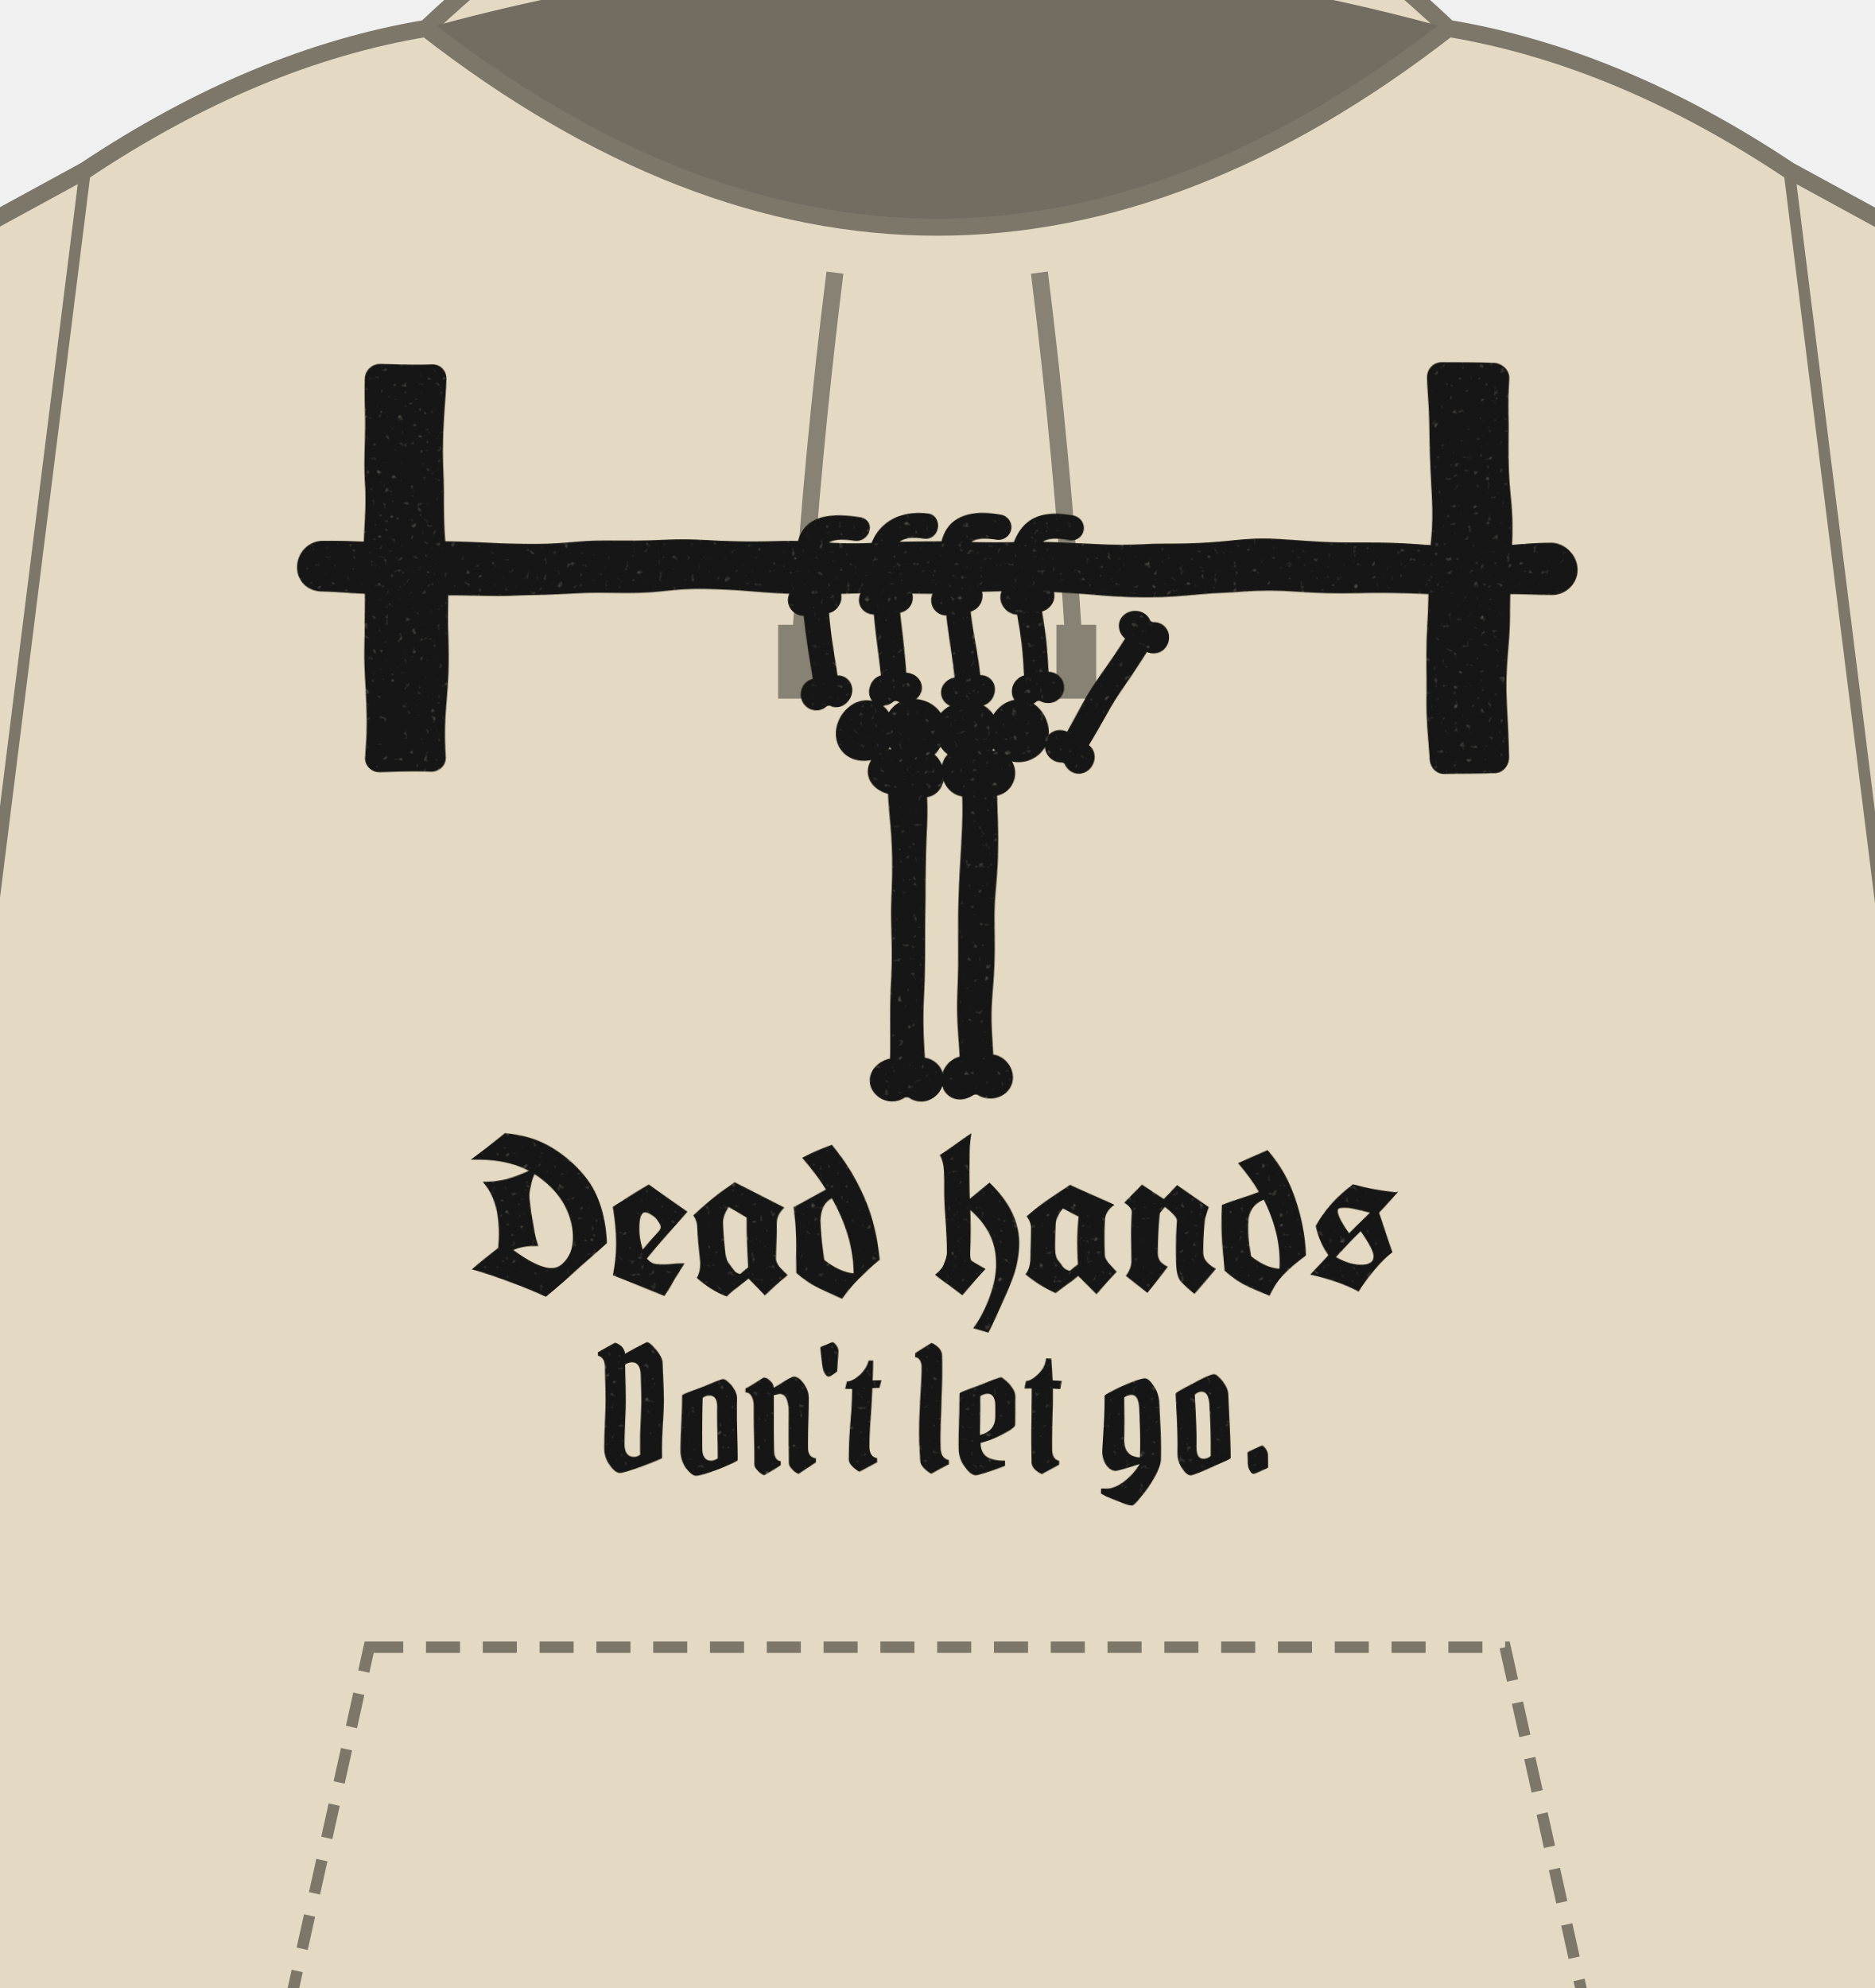
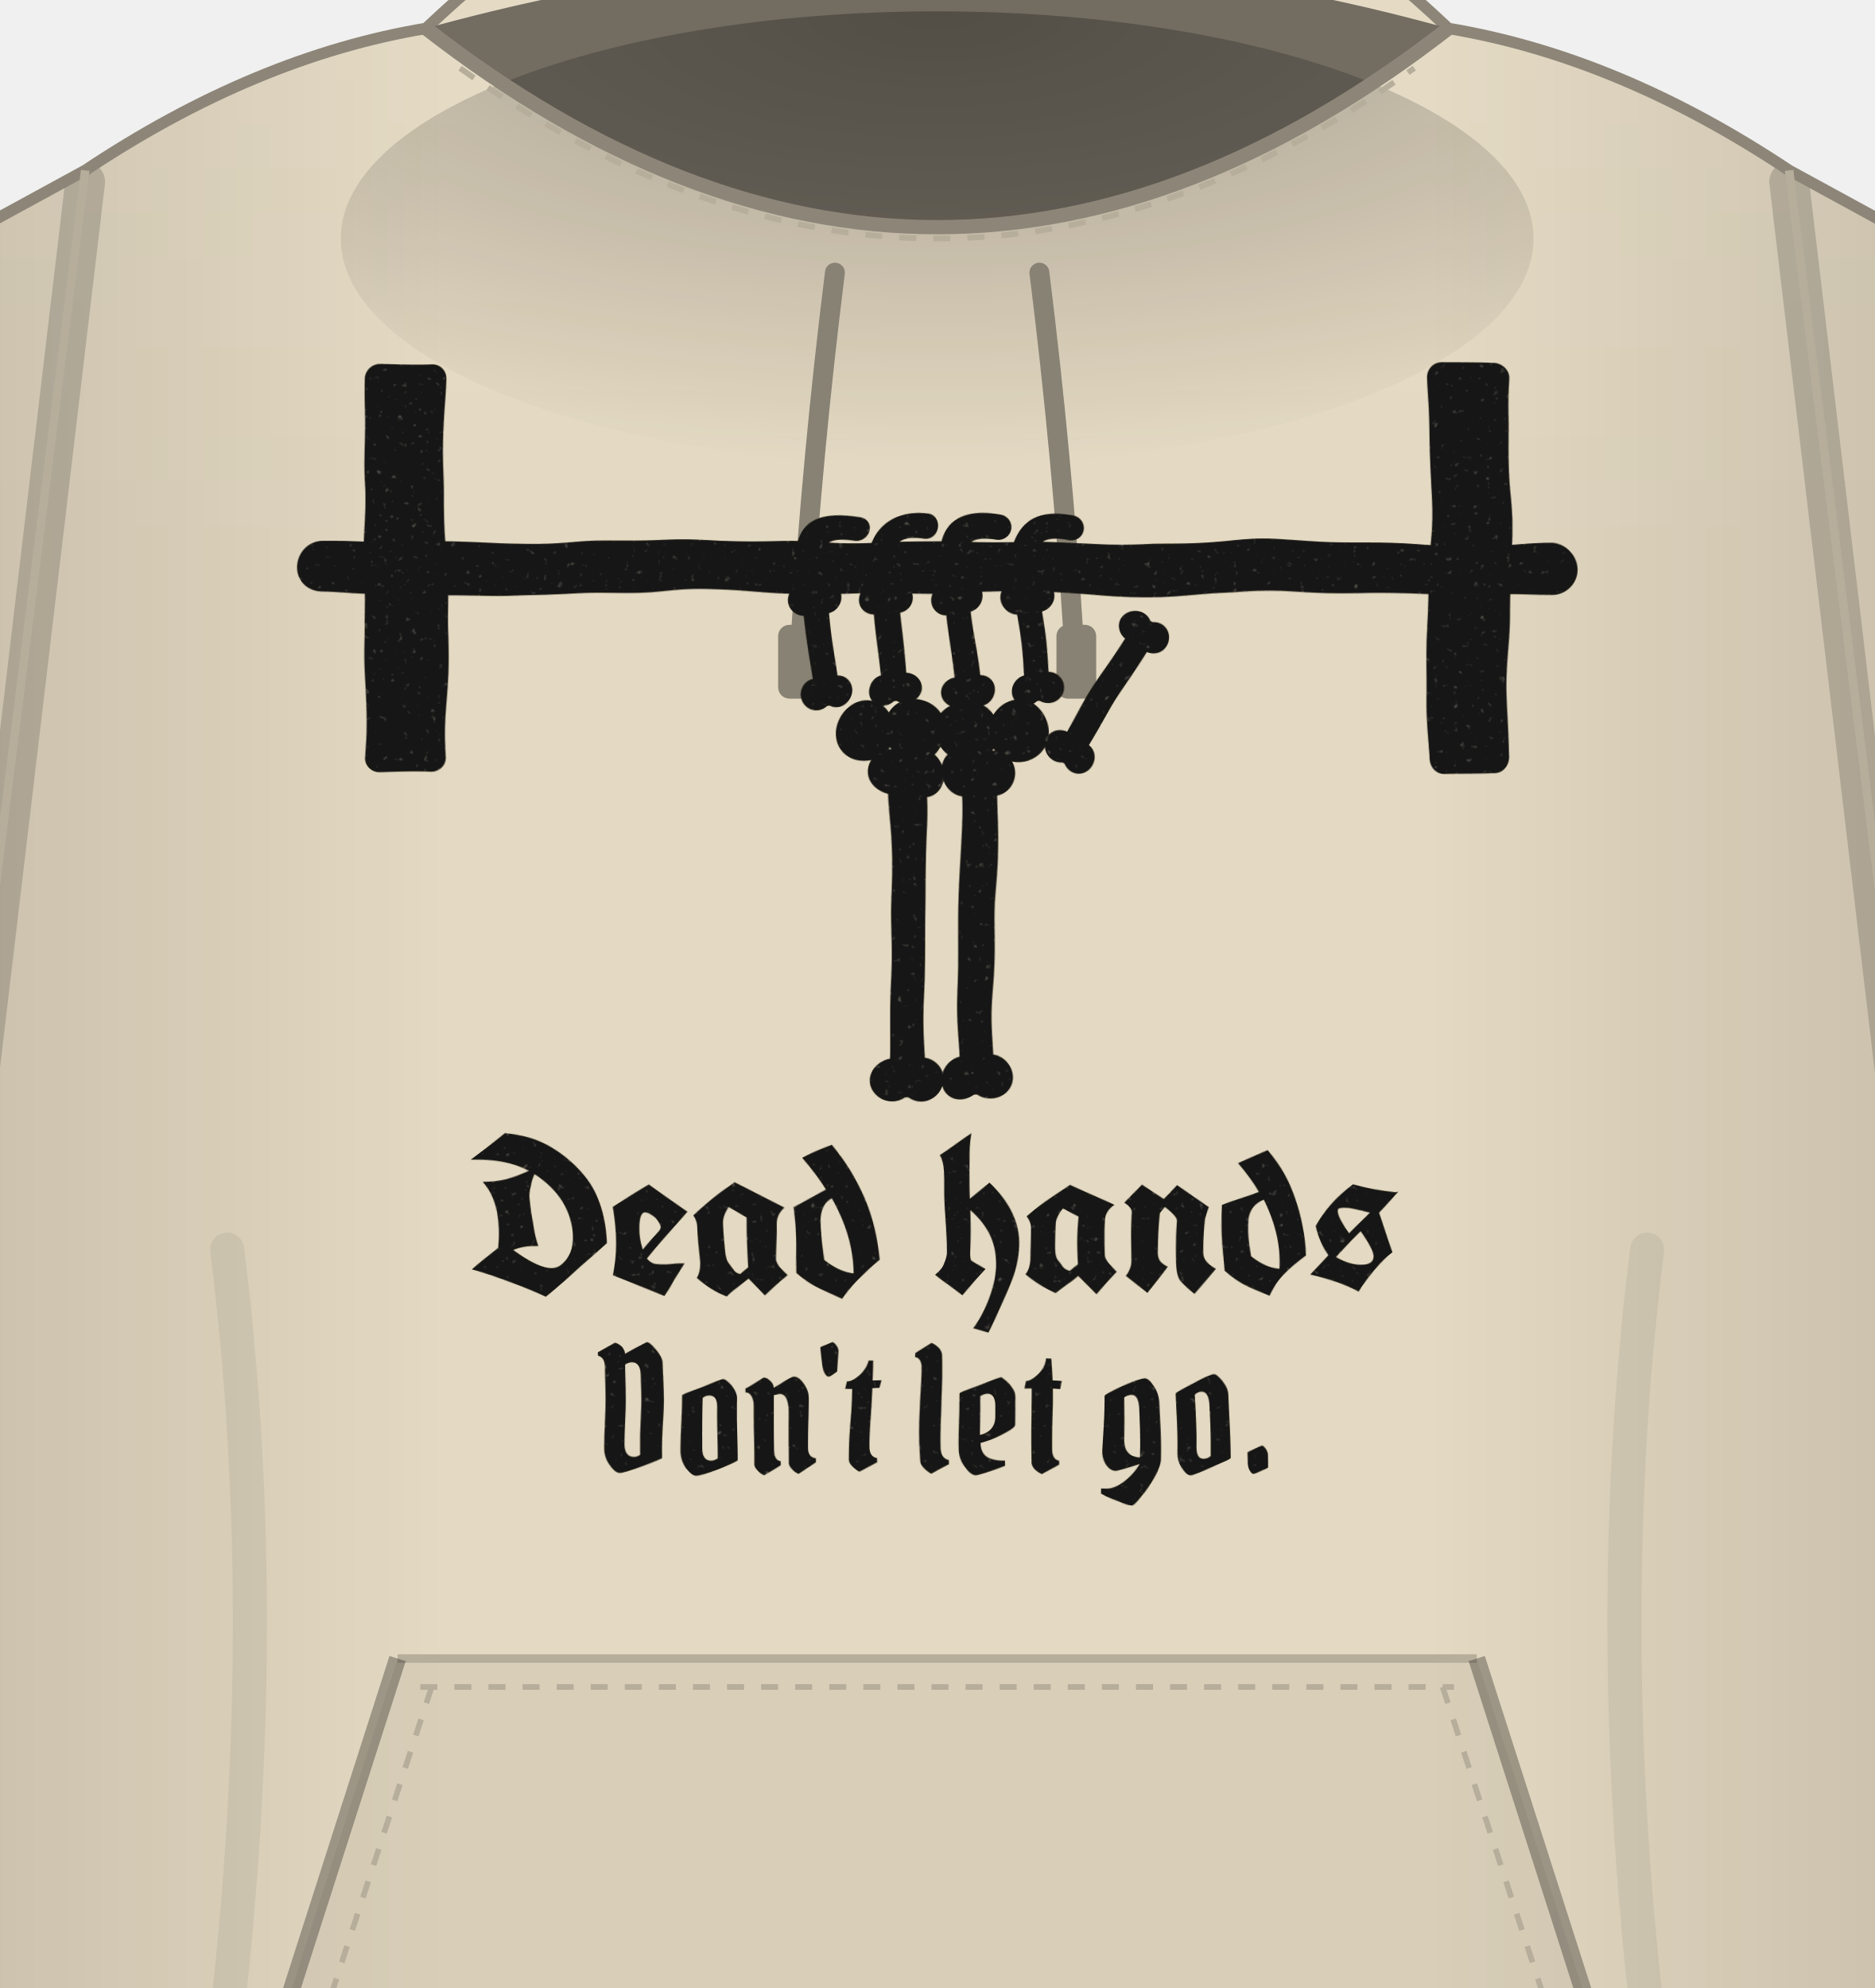
<svg xmlns="http://www.w3.org/2000/svg" viewBox="135 140 330 350" width="330" height="350">
  <defs>
    <filter id="grunge" x="-5%" y="-5%" width="110%" height="110%">
      <feTurbulence type="fractalNoise" baseFrequency="0.85" numOctaves="2" seed="7" result="n" />
      <feColorMatrix in="n" type="matrix" values="0 0 0 0 0  0 0 0 0 0  0 0 0 0 0  0 0 0 -1.1 1.75" result="m" />
      <feTurbulence type="fractalNoise" baseFrequency="0.04" numOctaves="2" seed="3" result="w" />
      <feDisplacementMap in="SourceGraphic" in2="w" scale="2.5" result="d" />
      <feComposite in="d" in2="m" operator="in" />
    </filter>
  </defs>
-   <path d="M150 170 L95 200 L40 470 L95 485 L130 330 L135 590 L465 590 L470 330 L505 485 L560 470 L505 200 L450 170 Q420 150 390 145 Q300 60 210 145 Q180 150 150 170 Z" fill="#e4d9c2" stroke="#7d776a" stroke-width="3" />
-   <path d="M150 170 L130 330 M450 170 L470 330 M135 560 L465 560" stroke="#7d776a" stroke-width="2" fill="none" />
-   <g stroke="#b6ad9b" stroke-width="2">
+   <defs>
+     <clipPath id="hfc">
+       <path d="M150 170 L95 200 L40 470 L95 485 L130 330 L135 590 L465 590 L470 330 L505 485 L560 470 L505 200 L450 170 Q420 150 390 145 Q300 60 210 145 Q180 150 150 170 Z" />
+     </clipPath>
+     <linearGradient id="hfx" x1="0" x2="1" y1="0" y2="0">
+       <stop offset="0" stop-color="#000" stop-opacity=".26" />
+       <stop offset=".2" stop-color="#000" stop-opacity=".1" />
+       <stop offset=".34" stop-color="#000" stop-opacity="0" />
+       <stop offset=".66" stop-color="#000" stop-opacity="0" />
+       <stop offset=".8" stop-color="#000" stop-opacity=".1" />
+       <stop offset="1" stop-color="#000" stop-opacity=".26" />
+     </linearGradient>
+     <linearGradient id="hfy" x1="0" x2="0" y1="0" y2="1">
+       <stop offset="0" stop-color="#fff" stop-opacity=".1" />
+       <stop offset=".35" stop-color="#fff" stop-opacity="0" />
+       <stop offset=".8" stop-color="#000" stop-opacity="0" />
+       <stop offset="1" stop-color="#000" stop-opacity=".16" />
+     </linearGradient>
+     <radialGradient id="hfn" cx=".5" cy="0" r="1">
+       <stop offset="0" stop-color="#000" stop-opacity=".28" />
+       <stop offset="1" stop-color="#000" stop-opacity="0" />
+     </radialGradient>
+   </defs>
+   <path d="M150 170 L95 200 L40 470 L95 485 L130 330 L135 590 L465 590 L470 330 L505 485 L560 470 L505 200 L450 170 Q420 150 390 145 Q300 60 210 145 Q180 150 150 170 Z" fill="#e4d9c2" />
+   <g clip-path="url(#hfc)">
+     <rect x="30" y="50" width="540" height="560" fill="url(#hfx)" />
+     <rect x="30" y="50" width="540" height="560" fill="url(#hfy)" />
+     <path d="M150 172 L131 332" stroke="#000" stroke-opacity="0.16" stroke-width="7" fill="none" stroke-linecap="round" />
+     <path d="M450 172 L469 332" stroke="#000" stroke-opacity="0.16" stroke-width="7" fill="none" stroke-linecap="round" />
+     <path d="M118 268 Q104 286 98 312" stroke="#000" stroke-opacity="0.13" stroke-width="4" fill="none" stroke-linecap="round" />
+     <path d="M104 352 Q90 366 84 392" stroke="#000" stroke-opacity="0.13" stroke-width="4" fill="none" stroke-linecap="round" />
+     <path d="M95 420 Q84 432 76 452" stroke="#000" stroke-opacity="0.1" stroke-width="4" fill="none" stroke-linecap="round" />
+     <path d="M482 268 Q496 286 502 312" stroke="#000" stroke-opacity="0.13" stroke-width="4" fill="none" stroke-linecap="round" />
+     <path d="M496 352 Q510 366 516 392" stroke="#000" stroke-opacity="0.13" stroke-width="4" fill="none" stroke-linecap="round" />
+     <path d="M505 420 Q516 432 524 452" stroke="#000" stroke-opacity="0.1" stroke-width="4" fill="none" stroke-linecap="round" />
+     <path d="M110 230 Q92 320 72 440" stroke="#fff" stroke-opacity="0.09" stroke-width="3" fill="none" stroke-linecap="round" />
+     <path d="M490 230 Q508 320 528 440" stroke="#fff" stroke-opacity="0.09" stroke-width="3" fill="none" stroke-linecap="round" />
+     <path d="M175 360 Q185 440 170 530" stroke="#000" stroke-opacity="0.06" stroke-width="6" fill="none" stroke-linecap="round" />
+     <path d="M425 360 Q415 440 430 530" stroke="#000" stroke-opacity="0.06" stroke-width="6" fill="none" stroke-linecap="round" />
+   </g>
+   <path d="M150 170 L95 200 L40 470 L95 485 L130 330 L135 590 L465 590 L470 330 L505 485 L560 470 L505 200 L450 170 Q420 150 390 145 Q300 60 210 145 Q180 150 150 170 Z" fill="none" stroke="#8d8678" stroke-width="2" stroke-linejoin="round" />
+   <path d="M150 170 L130 330 M450 170 L470 330" stroke="#b6ad9b" stroke-width="1.5" fill="none" />
+   <path d="M135 560 L465 560" stroke="#8d8678" stroke-width="1.5" fill="none" />
+   <g stroke="#bab19f" stroke-width="1.6">
    <line x1="140" y1="563" x2="140" y2="588" />
-     <line x1="151" y1="563" x2="151" y2="588" />
-     <line x1="162" y1="563" x2="162" y2="588" />
-     <line x1="173" y1="563" x2="173" y2="588" />
-     <line x1="184" y1="563" x2="184" y2="588" />
-     <line x1="195" y1="563" x2="195" y2="588" />
-     <line x1="206" y1="563" x2="206" y2="588" />
-     <line x1="217" y1="563" x2="217" y2="588" />
+     <line x1="148" y1="563" x2="148" y2="588" />
+     <line x1="156" y1="563" x2="156" y2="588" />
+     <line x1="164" y1="563" x2="164" y2="588" />
+     <line x1="172" y1="563" x2="172" y2="588" />
+     <line x1="180" y1="563" x2="180" y2="588" />
+     <line x1="188" y1="563" x2="188" y2="588" />
+     <line x1="196" y1="563" x2="196" y2="588" />
+     <line x1="204" y1="563" x2="204" y2="588" />
+     <line x1="212" y1="563" x2="212" y2="588" />
+     <line x1="220" y1="563" x2="220" y2="588" />
    <line x1="228" y1="563" x2="228" y2="588" />
-     <line x1="239" y1="563" x2="239" y2="588" />
-     <line x1="250" y1="563" x2="250" y2="588" />
-     <line x1="261" y1="563" x2="261" y2="588" />
-     <line x1="272" y1="563" x2="272" y2="588" />
-     <line x1="283" y1="563" x2="283" y2="588" />
-     <line x1="294" y1="563" x2="294" y2="588" />
-     <line x1="305" y1="563" x2="305" y2="588" />
+     <line x1="236" y1="563" x2="236" y2="588" />
+     <line x1="244" y1="563" x2="244" y2="588" />
+     <line x1="252" y1="563" x2="252" y2="588" />
+     <line x1="260" y1="563" x2="260" y2="588" />
+     <line x1="268" y1="563" x2="268" y2="588" />
+     <line x1="276" y1="563" x2="276" y2="588" />
+     <line x1="284" y1="563" x2="284" y2="588" />
+     <line x1="292" y1="563" x2="292" y2="588" />
+     <line x1="300" y1="563" x2="300" y2="588" />
+     <line x1="308" y1="563" x2="308" y2="588" />
    <line x1="316" y1="563" x2="316" y2="588" />
-     <line x1="327" y1="563" x2="327" y2="588" />
-     <line x1="338" y1="563" x2="338" y2="588" />
-     <line x1="349" y1="563" x2="349" y2="588" />
-     <line x1="360" y1="563" x2="360" y2="588" />
-     <line x1="371" y1="563" x2="371" y2="588" />
-     <line x1="382" y1="563" x2="382" y2="588" />
-     <line x1="393" y1="563" x2="393" y2="588" />
+     <line x1="324" y1="563" x2="324" y2="588" />
+     <line x1="332" y1="563" x2="332" y2="588" />
+     <line x1="340" y1="563" x2="340" y2="588" />
+     <line x1="348" y1="563" x2="348" y2="588" />
+     <line x1="356" y1="563" x2="356" y2="588" />
+     <line x1="364" y1="563" x2="364" y2="588" />
+     <line x1="372" y1="563" x2="372" y2="588" />
+     <line x1="380" y1="563" x2="380" y2="588" />
+     <line x1="388" y1="563" x2="388" y2="588" />
+     <line x1="396" y1="563" x2="396" y2="588" />
    <line x1="404" y1="563" x2="404" y2="588" />
-     <line x1="415" y1="563" x2="415" y2="588" />
-     <line x1="426" y1="563" x2="426" y2="588" />
-     <line x1="437" y1="563" x2="437" y2="588" />
-     <line x1="448" y1="563" x2="448" y2="588" />
-     <line x1="459" y1="563" x2="459" y2="588" />
+     <line x1="412" y1="563" x2="412" y2="588" />
+     <line x1="420" y1="563" x2="420" y2="588" />
+     <line x1="428" y1="563" x2="428" y2="588" />
+     <line x1="436" y1="563" x2="436" y2="588" />
+     <line x1="444" y1="563" x2="444" y2="588" />
+     <line x1="452" y1="563" x2="452" y2="588" />
+     <line x1="460" y1="563" x2="460" y2="588" />
  </g>
-   <rect x="38" y="465" width="60" height="22" fill="#a49c8b" stroke="#7d776a" stroke-width="2" transform="rotate(5 68 476)" />
-   <rect x="502" y="465" width="60" height="22" fill="#a49c8b" stroke="#7d776a" stroke-width="2" transform="rotate(-5 532 476)" />
+   <rect x="38" y="465" width="60" height="22" rx="3" fill="#a49c8b" stroke="#8d8678" stroke-width="1.5" transform="rotate(5 68 476)" />
+   <rect x="502" y="465" width="60" height="22" rx="3" fill="#a49c8b" stroke="#8d8678" stroke-width="1.5" transform="rotate(-5 532 476)" />
  <path d="M210 145 Q300 215 390 145 Q300 120 210 145 Z" fill="#726c61" />
-   <path d="M210 145 Q300 215 390 145" fill="none" stroke="#7d776a" stroke-width="3" />
-   <path d="M200 430 L400 430 L420 520 L180 520 Z" fill="none" stroke="#7d776a" stroke-width="2" stroke-dasharray="6 4" />
-   <path d="M282 188 Q278 220 276 252 M318 188 Q322 220 324 252" stroke="#888274" stroke-width="3" fill="none" />
-   <rect x="272" y="250" width="7" height="13" fill="#888274" />
-   <rect x="321" y="250" width="7" height="13" fill="#888274" />
+   <ellipse cx="300" cy="182" rx="105" ry="40" fill="url(#hfn)" />
+   <path d="M210 145 Q300 215 390 145" fill="none" stroke="#8d8678" stroke-width="2.5" />
+   <path d="M216 152 Q300 212 384 152" fill="none" stroke="#b6ad9b" stroke-width="1" stroke-dasharray="3 3" />
+   <path d="M205 432 L395 432 L428 535 L172 535 Z" fill="#000" fill-opacity=".05" />
+   <path d="M205 432 L395 432" stroke="#b6ad9b" stroke-width="1.5" />
+   <path d="M205 432 L172 535 M395 432 L428 535" stroke="#000" stroke-opacity=".3" stroke-width="3" />
+   <path d="M209 437 L391 437 M211 437 L180 532 M389 437 L420 532" stroke="#b6ad9b" stroke-width="1" stroke-dasharray="3 3" fill="none" />
+   <path d="M282 188 Q278 220 276 252 M318 188 Q322 220 324 252" stroke="#888274" stroke-width="3.5" fill="none" stroke-linecap="round" />
+   <rect x="272" y="250" width="7" height="13" rx="2" fill="#888274" />
+   <rect x="321" y="250" width="7" height="13" rx="2" fill="#888274" />
  <g filter="url(#grunge)">
    <line x1="192.0" y1="240.0" x2="408.0" y2="240.0" stroke="#171412" stroke-width="9.0" stroke-linecap="round" />
    <line x1="294.6" y1="330.0" x2="294.6" y2="276.0" stroke="#171412" stroke-width="6.3" stroke-linecap="round" />
    <circle cx="297.2" cy="330.0" r="3.9" fill="#171412" />
    <circle cx="292.0" cy="330.0" r="3.9" fill="#171412" />
    <circle cx="297.2" cy="276.0" r="3.9" fill="#171412" />
    <circle cx="292.0" cy="276.0" r="3.9" fill="#171412" />
    <line x1="307.2" y1="330.0" x2="307.2" y2="276.0" stroke="#171412" stroke-width="6.3" stroke-linecap="round" />
    <circle cx="309.8" cy="330.0" r="3.9" fill="#171412" />
    <circle cx="304.6" cy="330.0" r="3.9" fill="#171412" />
    <circle cx="309.8" cy="276.0" r="3.9" fill="#171412" />
    <circle cx="304.6" cy="276.0" r="3.9" fill="#171412" />
    <circle cx="287.4" cy="268.8" r="5.4" fill="#171412" />
    <circle cx="296.4" cy="268.8" r="5.4" fill="#171412" />
    <circle cx="305.4" cy="268.8" r="5.4" fill="#171412" />
    <circle cx="314.4" cy="268.8" r="5.4" fill="#171412" />
    <line x1="280.2" y1="261.6" x2="278.4" y2="245.4" stroke="#171412" stroke-width="4.5" stroke-linecap="round" />
    <circle cx="282.1" cy="261.4" r="2.8" fill="#171412" />
    <circle cx="278.3" cy="261.8" r="2.8" fill="#171412" />
    <circle cx="280.3" cy="245.2" r="2.8" fill="#171412" />
    <circle cx="276.5" cy="245.6" r="2.8" fill="#171412" />
    <path d="M278.4 245.4 q-3.6 -14.4 7.2 -12.6" stroke="#171412" stroke-width="4.5" fill="none" stroke-linecap="round" />
    <line x1="292.8" y1="261.6" x2="291.0" y2="245.4" stroke="#171412" stroke-width="4.5" stroke-linecap="round" />
    <circle cx="294.7" cy="261.4" r="2.8" fill="#171412" />
    <circle cx="290.9" cy="261.8" r="2.8" fill="#171412" />
    <circle cx="292.9" cy="245.2" r="2.8" fill="#171412" />
    <circle cx="289.1" cy="245.6" r="2.8" fill="#171412" />
    <path d="M291.0 245.4 q-3.6 -14.4 7.2 -12.6" stroke="#171412" stroke-width="4.5" fill="none" stroke-linecap="round" />
    <line x1="305.4" y1="261.6" x2="303.6" y2="245.4" stroke="#171412" stroke-width="4.5" stroke-linecap="round" />
    <circle cx="307.3" cy="261.4" r="2.8" fill="#171412" />
    <circle cx="303.5" cy="261.8" r="2.8" fill="#171412" />
    <circle cx="305.5" cy="245.2" r="2.8" fill="#171412" />
    <circle cx="301.7" cy="245.6" r="2.8" fill="#171412" />
    <path d="M303.6 245.4 q-3.6 -14.4 7.2 -12.6" stroke="#171412" stroke-width="4.5" fill="none" stroke-linecap="round" />
    <line x1="318.0" y1="261.6" x2="316.2" y2="245.4" stroke="#171412" stroke-width="4.5" stroke-linecap="round" />
    <circle cx="319.9" cy="261.4" r="2.8" fill="#171412" />
    <circle cx="316.1" cy="261.8" r="2.8" fill="#171412" />
    <circle cx="318.1" cy="245.2" r="2.8" fill="#171412" />
    <circle cx="314.3" cy="245.6" r="2.8" fill="#171412" />
    <path d="M316.2 245.4 q-3.6 -14.4 7.2 -12.6" stroke="#171412" stroke-width="4.5" fill="none" stroke-linecap="round" />
    <line x1="323.4" y1="272.4" x2="336.0" y2="250.8" stroke="#171412" stroke-width="4.5" stroke-linecap="round" />
    <circle cx="325.0" cy="273.4" r="2.8" fill="#171412" />
    <circle cx="321.8" cy="271.4" r="2.8" fill="#171412" />
    <circle cx="337.6" cy="251.8" r="2.8" fill="#171412" />
    <circle cx="334.4" cy="249.8" r="2.8" fill="#171412" />
    <rect x="199.2" y="204.0" width="14.4" height="72.0" rx="2.7" fill="#171412" />
    <rect x="386.4" y="204.0" width="14.4" height="72.0" rx="2.7" fill="#171412" />
    <path d="M222.2 359.2Q222.3 357.5 222.3 355.9Q222.3 354.3 222.2 353Q221.9 350.1 220.3 348.4Q224.6 348.2 228.6 346.6Q224.5 344.6 218.9 344.6Q218.6 344.6 218.3 344.6L224.4 340Q233 341.3 237.1 346.1Q241.3 350.8 241.6 358.6L230.7 367.9Q225.4 365.3 218.1 363.5ZM229.5 347.1Q228.9 348.1 228.6 349.1Q228.2 350.1 228.2 351Q228.2 351.9 228.2 353.2Q228.3 354.6 228.4 355.8Q228.5 357 229 358.6Q228.6 358.6 228.3 358.6Q226.4 358.6 224.7 359.4Q229.1 362.6 231.6 362.6Q232.6 362.6 233.3 362Q235.4 360.3 235.4 357Q235.4 354 233.9 351.4Q232.3 348.8 229.5 347.1ZM251.7 367.9 242.8 364.4Q243.3 361.6 243.3 358.6Q243.3 355.6 242.7 352.3L249.2 348.5V348.5L249.2 348.5H249.2L256.4 353.7L248.9 361.6Q249.7 362.5 250.6 362.6Q251.5 362.7 252.1 362.7Q252.7 362.7 253.6 362.6Q254.4 362.5 255.6 362.5Q254.6 363.9 253.6 365.2Q252.7 366.6 251.7 367.9ZM248.6 353.5Q247.6 353.5 247.6 356.4Q247.6 358.1 248.1 359.7Q248.1 359.9 248.2 360L251.2 356.9Q251.5 356.5 251.5 356.2Q251.5 355.9 251.1 355.3Q250.8 354.8 250.5 354.5Q249.3 353.5 248.6 353.5ZM257.5 354.4 264.7 348.5 272.9 352.4Q271.5 353.6 271.5 355.2L271.4 361.4Q271.4 362 272 362.8Q272.7 363.6 273.3 364.1L269.5 367.9L266.7 365Q265.6 365.8 264.6 366.5Q263.5 367.2 262.7 368Q259.9 366.9 257.5 364.8Q258.2 363.9 258.3 362.2L258.2 356.6Q258.2 356.5 258.2 356.5Q258.2 355.4 257.5 354.4ZM263.8 353Q262.8 354.6 262.8 355.9V360.4Q262.8 361.8 263.3 362.4Q263.7 363 264.1 363.5Q264.4 364 265.2 364.2L266.7 363.1V354.6ZM280.5 349.5Q279.1 347.1 276.8 344.4L281.7 341.8Q288.4 349.9 289.1 361Q286.8 362.7 285.2 364.2Q283.6 365.7 282.5 367.9Q280.5 367 278.5 366.1Q276.4 365.1 274.7 363.6Q274.6 360.8 274.6 358Q274.6 355.1 274.5 352.3Q279 350.3 280.5 349.5ZM284.3 363.2Q284.3 363 284.3 362.8Q284.3 356.6 281.4 350.9Q279.4 351.9 279 354.4Q278.9 355.4 278.9 356.9Q278.9 358.5 279.2 360.9Q281.8 362.9 284.3 363.2ZM308.8 363.7Q305.6 367.2 304.6 368.2Q303.3 367.2 301.9 366.1Q300.5 365.1 299.2 364Q300.5 363 300.8 362Q301.2 361.1 301.3 360.3L301.3 349Q301.3 347.8 301.2 346.2Q301.1 344.5 300.4 343.3L306.5 340Q306 342.2 306 344.6Q305.9 347 305.9 349.5V351.2L309.5 348.5Q314.7 353.4 314.7 359.6Q314.7 366.6 309.3 374.9L306.5 374Q310.7 369.4 310.7 363.5Q310.7 357.3 305.9 353.1L305.8 360.4Q305.8 361.8 306.1 362Q306.3 362.2 308.8 363.7ZM316 354.4 323.3 348.5 331.5 352.4Q330 353.6 330 355.2L329.9 361.4Q329.9 362 330.6 362.8Q331.3 363.6 331.8 364.1L328.1 367.9L325.2 365Q324.2 365.8 323.1 366.5Q322.1 367.2 321.2 368Q318.5 366.9 316 364.8Q316.7 363.9 316.8 362.2L316.8 356.6Q316.8 356.5 316.8 356.5Q316.8 355.4 316 354.4ZM322.4 353Q321.3 354.6 321.3 355.9V360.4Q321.3 361.8 321.8 362.4Q322.3 363 322.6 363.5Q323 364 323.8 364.2L325.3 363.1V354.6ZM340 351.2 342.1 348.5 348 352.7 347.5 354.9 347.2 360.9Q347.2 361 347.2 361Q347.2 361.9 347.8 362.5Q348.4 363.1 349.1 363.4L345.4 367.9Q344 366.8 343.3 366Q342.5 365.2 342.5 362.6Q342.5 362.4 342.5 362.2L342.6 355.3Q342.6 354.5 340.3 352.7L339.5 353.9L339.2 360.9Q339.2 361 339.2 361Q339.2 361.9 339.7 362.5Q340.3 363.1 341 363.4L337.3 367.9L333.4 364.8Q334.4 363.5 334.4 362.2L334.6 353.8Q334.6 352.9 333.2 352L336 348.5ZM356.3 349.5Q354.9 347.1 352.6 344.4L357.5 341.8Q364.2 349.9 364.9 361Q362.6 362.7 361 364.2Q359.4 365.7 358.3 367.9Q356.3 367 354.3 366.1Q352.2 365.1 350.5 363.6Q350.4 360.8 350.4 358Q350.4 355.1 350.3 352.3Q354.8 350.3 356.3 349.5ZM360.1 363.2Q360.1 363 360.1 362.8Q360.1 356.6 357.2 350.9Q355.2 351.9 354.8 354.4Q354.7 355.4 354.7 356.9Q354.7 358.5 355 360.9Q357.6 362.9 360.1 363.2ZM365.8 364.5 369 361.1Q367.3 358.8 366.6 355.8Q368.8 352.1 373.2 348.5Q376.6 349.4 381 350.2L381.5 350.1L378 353.7L381 361.3Q377.6 363.9 374.7 367.9Q371.1 365.8 365.8 364.5ZM375.6 363.2Q377.5 363.2 377.5 361.9Q377.5 360.7 374.8 357L370.4 361.5Q373.2 363.2 375.6 363.2ZM372.7 357.3 376.3 353.6Q373.1 352.7 372 352.7Q370.9 352.7 370.7 352.9Q370.6 353.1 370.6 353.3Q370.6 354.4 372.7 357.3Z" fill="#171412" />
    <path d="M251.6 379.9V396.7Q251.6 396.9 248.3 398.2Q245 399.5 244.3 399.5Q243.5 399.5 242.6 398.2Q241.6 396.9 241.6 395.1V380.7Q241.6 379.1 240.4 378.8V378.2L243.4 376.5Q244.1 376.7 244.7 377.3Q245.2 378 245.2 378.5L249 376.4Q249.5 376.4 250.5 377.6Q251.6 378.9 251.6 379.9ZM246.8 396.7Q247.3 396.7 247.9 396.3V382.1Q247.9 380 246.4 380Q245.8 380 245.2 380.4V394.5Q245.2 396.7 246.8 396.7ZM254.6 395.1V385.2Q254.6 384.9 258 383.7Q261.4 382.4 261.9 382.4Q262.4 382.4 263.5 383.6Q264.5 384.9 264.5 385.9V396.7Q264.5 396.9 261.2 398.2Q257.9 399.5 257.2 399.5Q256.5 399.5 255.5 398.2Q254.6 396.9 254.6 395.1ZM259.7 396.7Q260.3 396.7 260.9 396.3V387.4Q260.9 385.2 259.3 385.2Q258.7 385.2 258.2 385.6V394.5Q258.2 396.7 259.7 396.7ZM267.5 397.5V387.3Q267.5 386.3 267.1 385.6Q266.7 384.9 266 384.9V384.2Q266.2 384.2 269.3 382.4Q269.5 382.4 269.8 382.5Q270.1 382.6 270.6 383.1Q271.1 383.6 271.1 384.2Q271.3 384.1 272.1 383.7Q274.3 382.4 274.8 382.4Q275.7 382.4 276.6 383.7Q277.4 384.9 277.4 386V395.1Q277.4 396.7 278.9 397V397.7L275.6 399.5Q274.9 399.2 274.4 398.6Q273.8 398 273.8 397.5V388.8Q273.8 387.1 273.4 386.2Q273 385.3 272.1 385.3L271.1 385.5V395.1Q271.1 396.9 272.3 397.1V397.8L269.3 399.5Q268.6 399.2 268.1 398.6Q267.5 398 267.5 397.5ZM282.7 378 282.4 381.4Q282.4 381.5 281.8 381.9Q281.2 382.4 280.9 382.4Q280.6 382.4 280.3 381.9Q280 381.4 279.9 380.5L279.6 377.4Q279.6 377.3 280.6 376.9Q281.6 376.4 281.7 376.4Q281.9 376.4 282.3 376.9Q282.7 377.4 282.7 378ZM288.5 379.3V382.9H290.1L289.8 384.3H288.5V395.1Q288.5 396.9 289.8 397.1V397.8L286.7 399.5Q286.1 399.2 285.5 398.6Q284.9 398 284.9 397.5V384.4H283.7L284 383.1Q284.9 383.1 286.2 381.9Q287.4 380.7 287.7 379.3ZM300.8 378.5V395.1Q300.8 396.9 302.1 397.1V397.8L299 399.5Q298.4 399.2 297.8 398.6Q297.2 398 297.2 397.5V380.9Q297.2 379 296 378.8V378.1L299 376.4Q299.7 376.7 300.3 377.3Q300.8 377.9 300.8 378.5ZM311.2 382.4Q311.3 382.4 311.9 382.9Q312.5 383.3 313.1 384.2Q313.7 385 313.7 385.8V390.8Q313.7 391.3 312.1 392.1Q310.5 392.9 309.1 393.4Q307.6 393.9 307.5 393.9Q307.5 396.2 309.5 396.7Q310.5 397 311.8 397V397.9Q306.9 399.5 306.6 399.5Q305.7 399.5 304.8 398.2Q303.8 396.9 303.8 395.2V385.2Q303.8 384.9 307.2 383.7Q310.7 382.4 311.2 382.4ZM307.4 385.6V392.5Q310.1 391.8 310.1 389.3V387.2Q310.1 386.3 309.7 385.7Q309.3 385.2 308.7 385.2Q308.1 385.2 307.4 385.6ZM320.2 379.3V382.9H321.7L321.4 384.3H320.2V395.1Q320.2 396.9 321.4 397.1V397.8L318.4 399.5Q317.7 399.2 317.1 398.6Q316.6 398 316.6 397.5V384.4H315.3L315.6 383.1Q316.5 383.1 317.8 381.9Q319.1 380.7 319.3 379.3ZM338.8 386.8V396.3Q338.8 397.5 337.8 399.6Q336.8 401.7 335.6 403.3Q334.5 404.9 334.1 404.9Q333.3 404.9 332.1 404.4Q330.8 404 329.9 403.6L329 403.1V402.2H330Q331.2 402.2 332.7 400.9Q334.2 399.5 335.2 397.3Q331.8 398.9 331.3 398.9Q330.4 398.9 329.6 397.7Q328.9 396.5 328.9 395.1V385.2Q328.9 384.9 332.2 383.6Q335.5 382.4 336.3 382.4Q337 382.4 337.9 383.8Q338.8 385.1 338.8 386.8ZM335.2 387.8Q335.2 385.2 333.8 385.2Q333.1 385.2 332.5 385.6V392.5Q332.5 394.6 333.2 395.3Q333.8 396.1 335.2 396.1ZM341.8 395.1V385.2Q341.8 384.9 345.2 383.7Q348.6 382.4 349.2 382.4Q349.7 382.4 350.7 383.6Q351.7 384.9 351.7 385.9V396.7Q351.7 396.9 348.5 398.2Q345.2 399.5 344.4 399.5Q343.7 399.5 342.8 398.2Q341.8 396.9 341.8 395.1ZM346.9 396.7Q347.5 396.7 348.1 396.3V387.4Q348.1 385.2 346.6 385.2Q346 385.2 345.4 385.6V394.5Q345.4 396.7 346.9 396.7ZM354.7 397.6V395.8Q354.7 395.7 356 395.2Q357.2 394.7 357.4 394.7Q357.6 394.7 358 395.2Q358.4 395.8 358.4 396.3V398.5Q358.4 398.6 357.2 399Q356 399.5 355.7 399.5Q355.4 399.5 355.1 399Q354.7 398.4 354.7 397.6Z" fill="#171412" />
  </g>
</svg>
